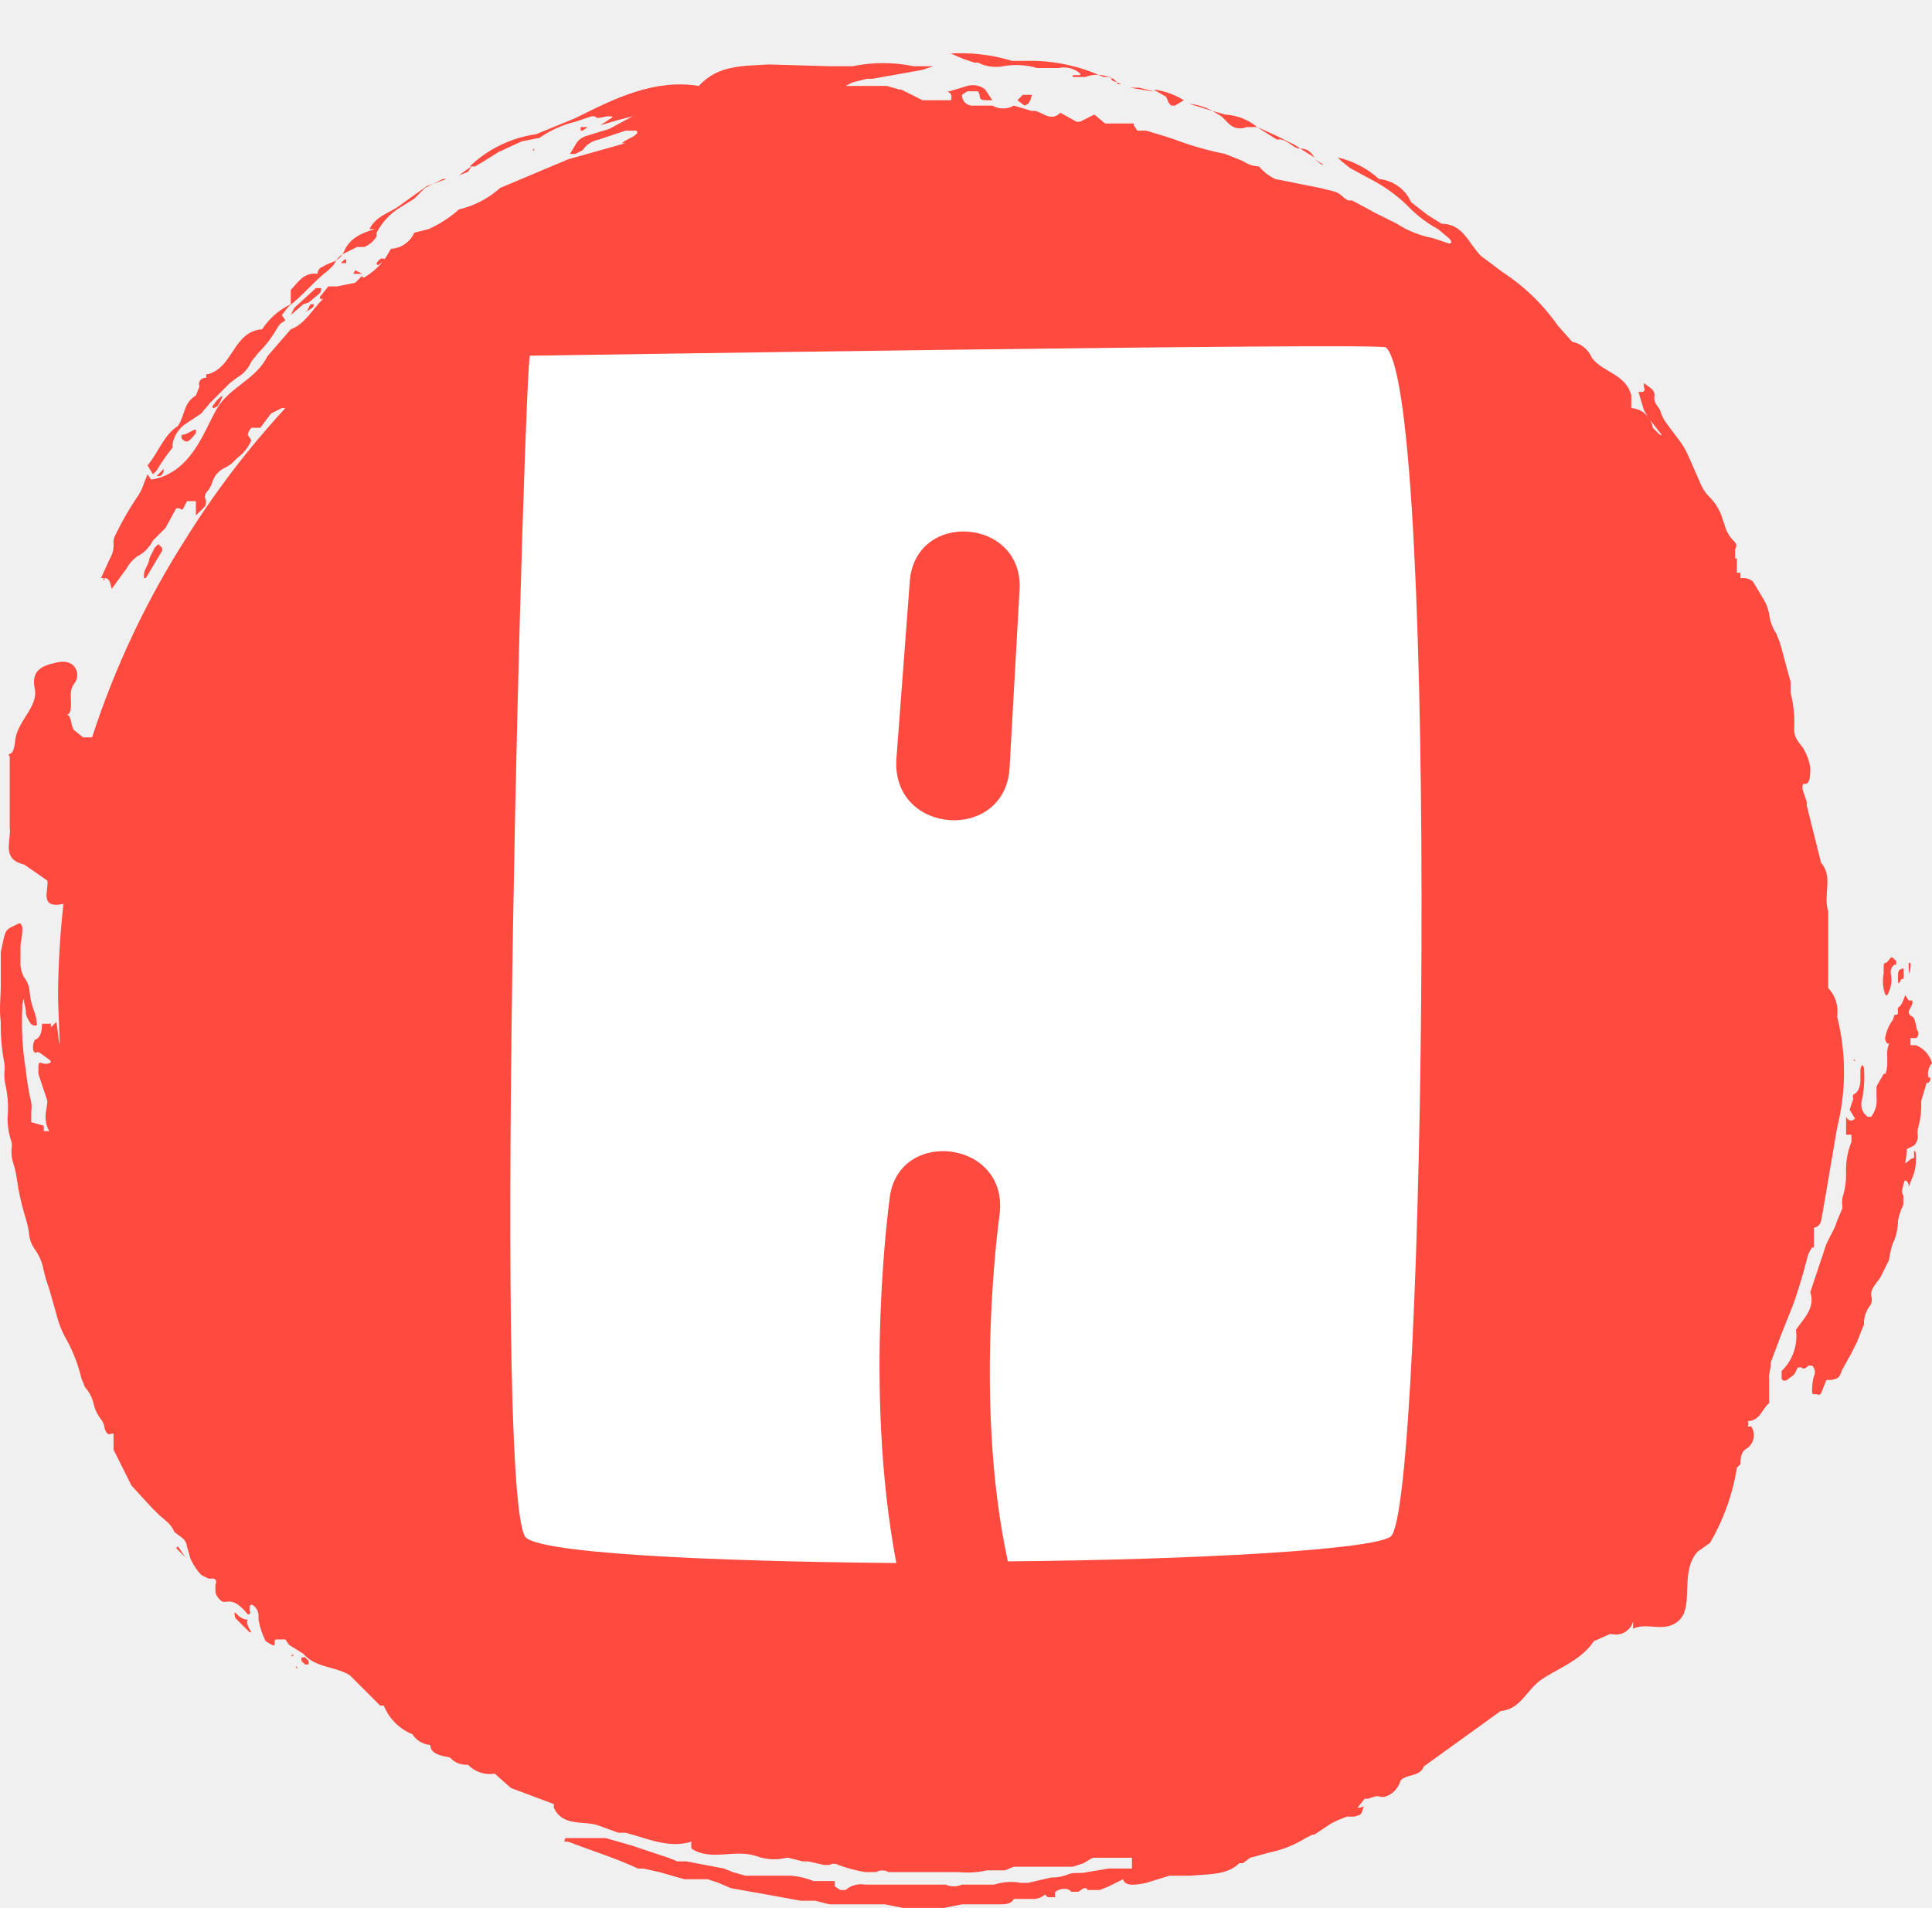
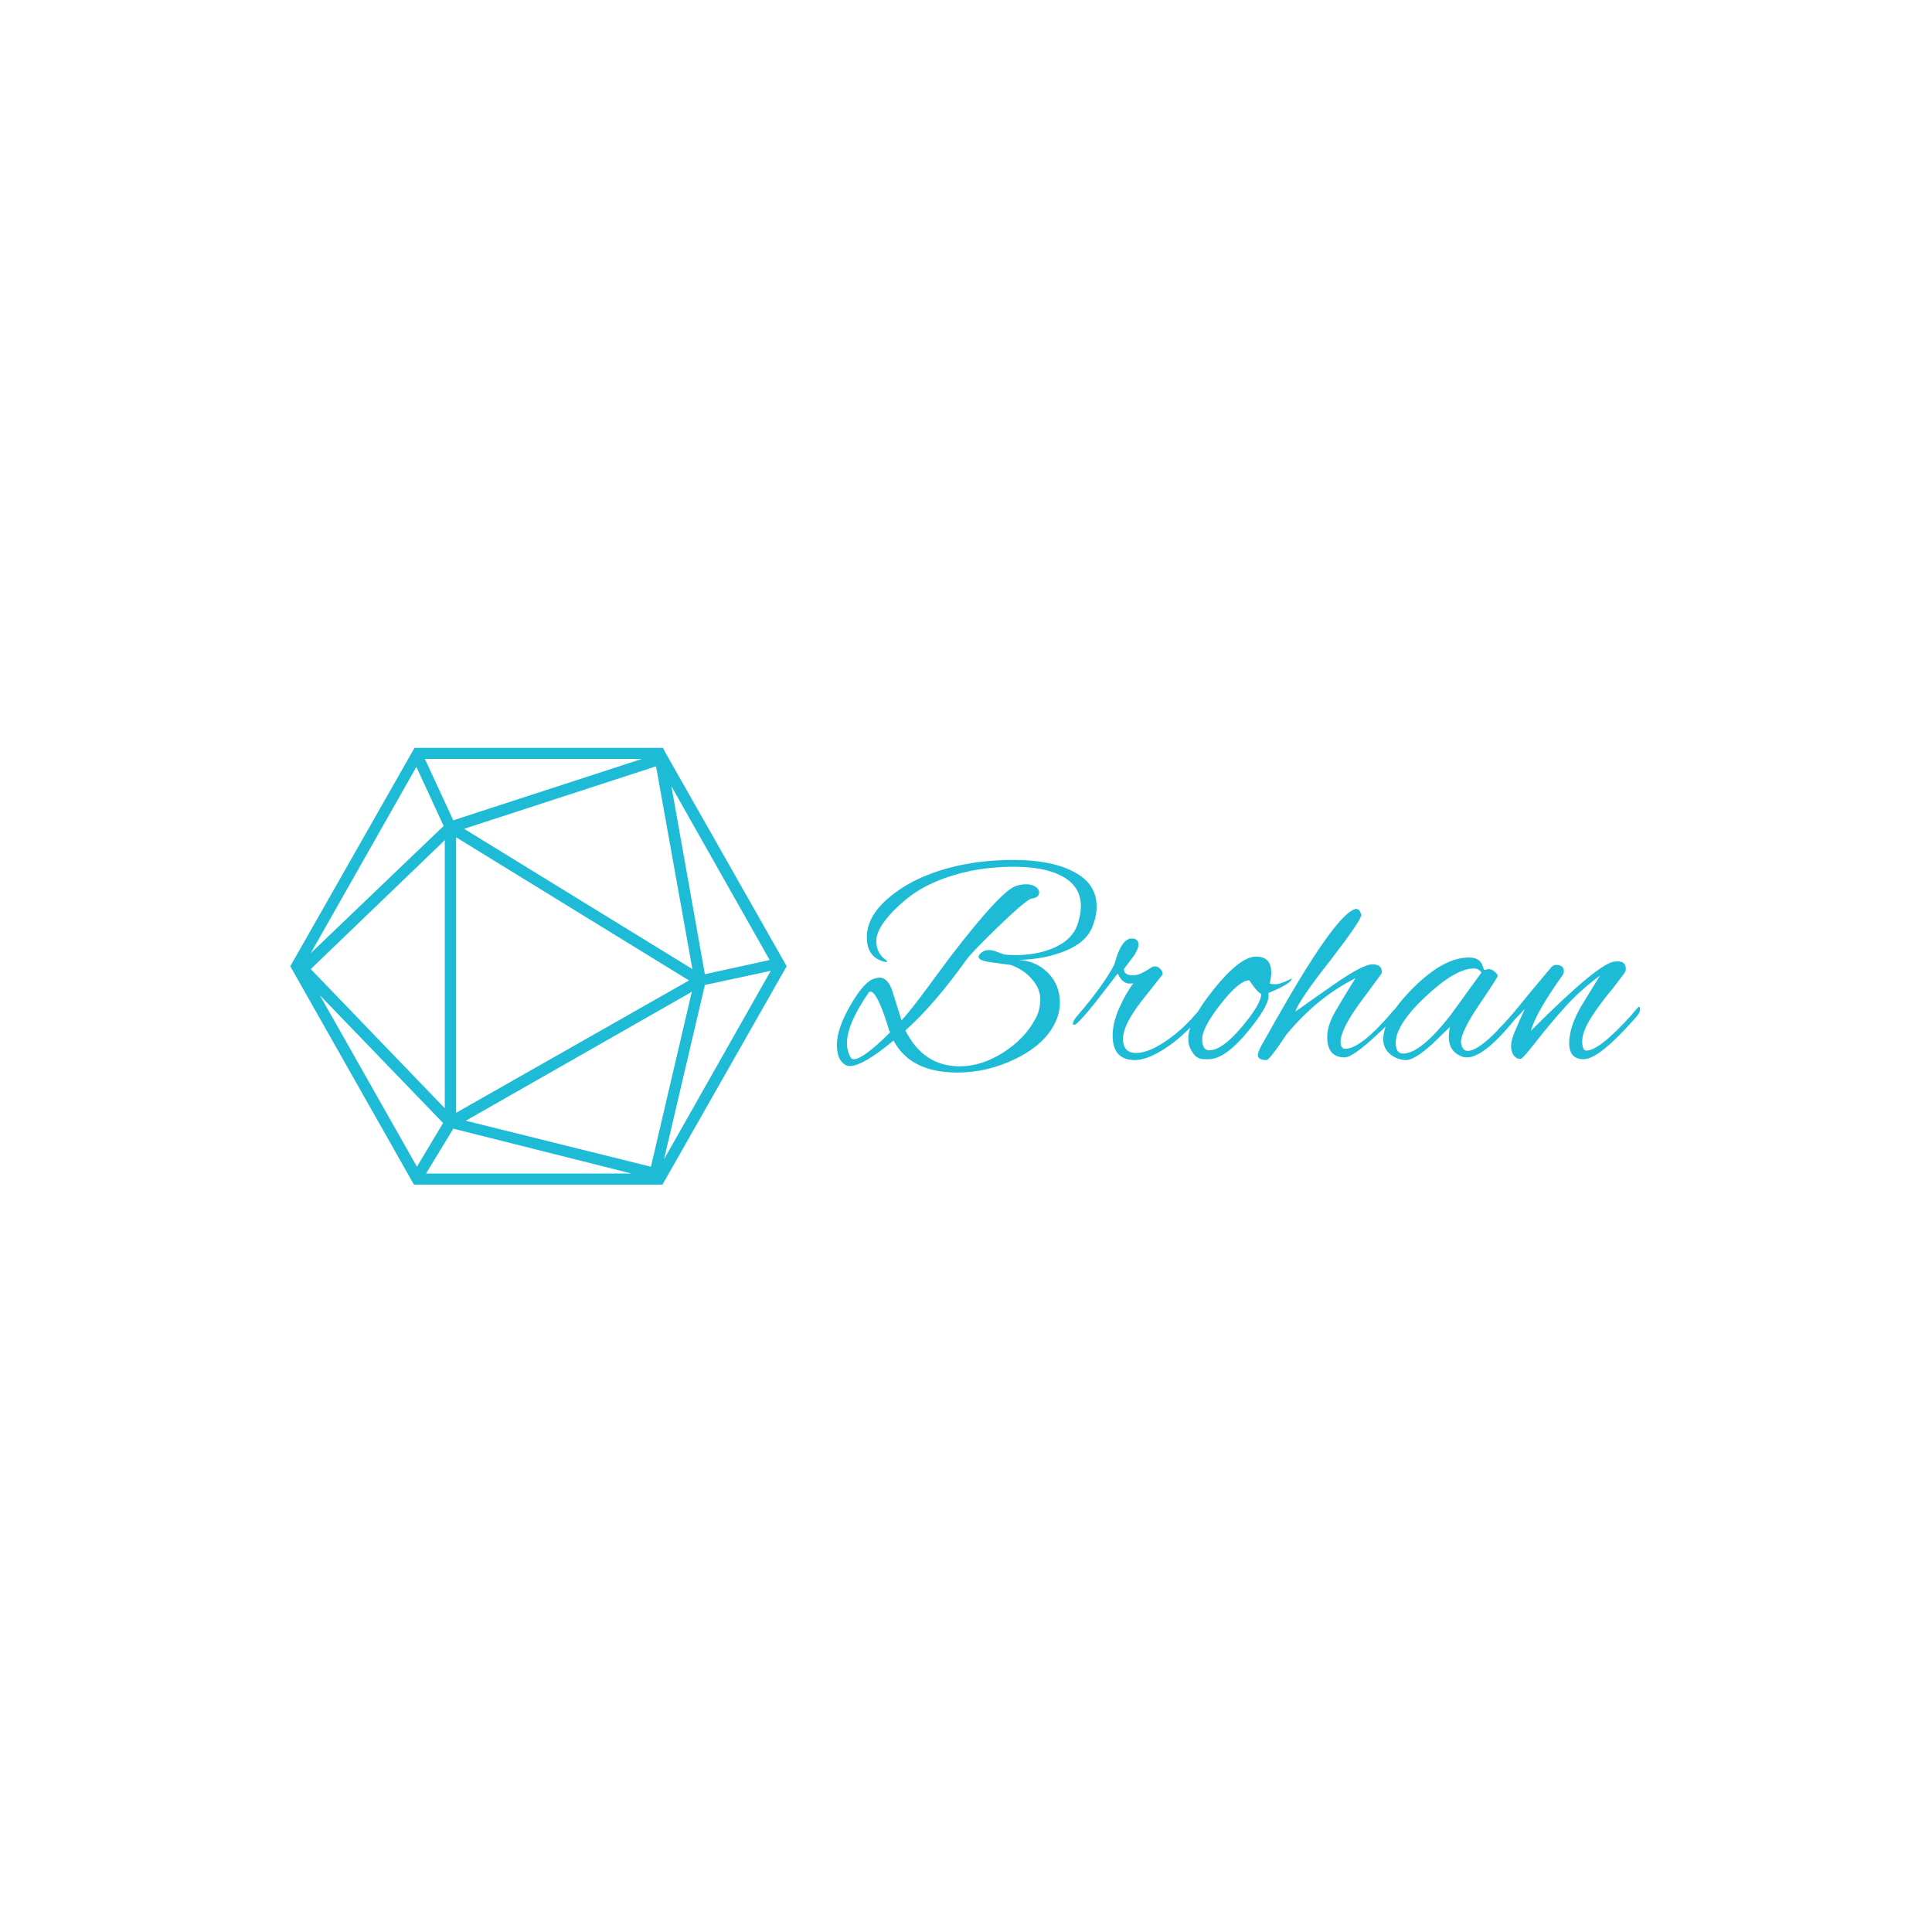
- <svg xmlns="http://www.w3.org/2000/svg" width="308.761" height="304.916" viewBox="0 0 106.008 104.687" class="css-1j8o68f" version="1.1" id="svg23">
-   <defs id="SvgjsDefs2684" />
-   <g id="SvgjsG2685" featurekey="rootContainer" transform="matrix(0.9820593,0,0,0.9820593,-0.05456052,0)" fill="#ff4a3f">
-     <g id="g17">
-       <path d="M19.8 15.3h.5l-.4-.2zm.5.1zm.8-.7c0 .1 0 .1.1.1l.4-.3c-.2-.1-.3-.1-.5.2zm.4-.2zm-4.1 2.3zm-.2.6l.3-.2c.1-.1.1-.2.1-.2h-.2l-.2.4c-.1-.1-.1 0 0 0zm2.2-2.9h-.1l-.2.2h.3zm-2.1 2.4l.6-.5c.1-.1.1-.2.1-.3h-.3l-1.2 1.1-.2.4.7-.6zm-1.1.8z" id="path3" />
-       <path d="M9.7 25v-.2a1.7 1.7 0 0 1 .7-1.1l.9-.6.5-.6.7-.7.4-.4.4-.3a1.9 1.9 0 0 0 .8-.9l.4-.5a5.9 5.9 0 0 0 1-1.3l.2-.3.3-.2-.2-.3.4-.5c.8-.6 1.4-1.4 2.2-2l.3-.3a1.4 1.4 0 0 1 .5-.6l.8-.4h.4a1.4 1.4 0 0 0 .7-.6V13a3.5 3.5 0 0 1 1.3-1.4l.8-.5.2-.2.4-.4 1-.5h.2l-1.1.4-1.4 1c-.6.5-1.4.6-1.8 1.4h.3c-.7.2-1.4.5-1.7 1.2s-.8.6-1.2.9a.4.4 0 0 0-.3.4c-.8-.1-1.1.5-1.5.9v.8a3.9 3.9 0 0 0-1.6 1.4c-1.6.1-1.6 2.1-3 2.5h-.1a.2.2 0 0 0 0 .2c-.3 0-.5.2-.4.5l-.2.5c-.7.4-.6 1.1-1 1.7-.8.5-1.1 1.5-1.7 2.2l.3.5.2-.2a11.6 11.6 0 0 1 .9-1.3zM53.9 3.3l.6.2h.2a2.2 2.2 0 0 0 1.4.2 4.1 4.1 0 0 1 1.9.1h1.2a1.4 1.4 0 0 1 1.2.3.1.1 0 0 1 0 .1H60a.1.1 0 0 0 0 .1h.7a1.8 1.8 0 0 1 1.3 0c.2 0 .1.1.2.2l.5.2h-.2c-.2-.4-.5-.4-.8-.4a9.7 9.7 0 0 0-4.3-.9h-.8A9.8 9.8 0 0 0 53 3h.2zm7.3 3.1zM50.3 4.7zm10.9 1.7h.2-.2zM19 14.7zm32.1-10zm17.6 2.2a.9.9 0 0 0 1 .2h.6a3.1 3.1 0 0 0-1.8-.7l-.7-.2.5.3zm-3.4-1.3c0 .1.1.2.2.3h.2l.5-.3a4.2 4.2 0 0 0-1.7-.6l.7.4zm7.4 2.7l.8.5c-.2-.3-.4-.5-.8-.5z" id="path5" />
-       <path d="M99 76.1l.6-1.6.6-1.5c.2-.5.6-1.8.8-2.6a1.7 1.7 0 0 1 .3-.7h.1v-1.1c.5-.1.4-.6.5-.9l.8-4.7a12.7 12.7 0 0 0 0-6.2 1.9 1.9 0 0 0-.5-1.6v-4.3c-.3-.9.3-1.9-.4-2.7L101 45a.4.4 0 0 0 0-.2l-.2-.6a.5.5 0 0 1 0-.4h.1c.3 0 .3-.5.3-.9a3 3 0 0 0-.4-1.1l-.3-.4a1.1 1.1 0 0 1-.2-.7 6.7 6.7 0 0 0-.2-2v-.6c-.2-.7-.4-1.5-.6-2.2l-.2-.5a2.5 2.5 0 0 1-.4-1.1 2.5 2.5 0 0 0-.3-.8l-.6-1a.8.8 0 0 0-.6-.2h-.1V32h-.2v-.8H97V31a.4.4 0 0 0 0-.1v-.2c.1-.2.1-.3-.1-.5a1.8 1.8 0 0 1-.4-.6l-.2-.6a2.9 2.9 0 0 0-.7-1.2 2.2 2.2 0 0 1-.5-.7l-.7-1.6a4.3 4.3 0 0 0-.6-1l-.6-.8a2.4 2.4 0 0 1-.4-.8l-.2-.3a.6.6 0 0 1-.1-.5.5.5 0 0 0-.2-.4l-.4-.3v.2c.1.2 0 .3-.1.3h-.2l.3 1 .3.5.7.9h-.1l-.2-.2-.2-.2a1.3 1.3 0 0 0-1.2-1.1v-.7c-.3-1.2-1.6-1.3-2.2-2.1a1.5 1.5 0 0 0-1.1-.9l-.8-.9a11.3 11.3 0 0 0-3.1-3l-.8-.6-.4-.3c-.7-.7-1-1.8-2.2-1.8l-.8-.5-.9-.7a2.2 2.2 0 0 0-1.8-1.3 5.1 5.1 0 0 0-2.3-1.2l.2.2.5.4 1.3.7a8.5 8.5 0 0 1 2.1 1.6 6.8 6.8 0 0 0 1.5 1.1l.6.5c.1.1.2.2.1.3H81l-.9-.3a5.6 5.6 0 0 1-2-.8l-1.2-.6-1.3-.7h-.2c-.3-.1-.4-.4-.8-.5l-.8-.2-2.5-.5a2.6 2.6 0 0 1-.9-.7 1.7 1.7 0 0 1-.9-.3l-1-.4a18.1 18.1 0 0 1-2.8-.8l-.6-.2-1-.3h-.5l-.2-.3v-.1h-1.6l-.6-.5-.4.2-.4.2h-.2l-.9-.5c-.6.6-1.1-.2-1.6-.1l-1-.3a1.2 1.2 0 0 1-1.2 0h-1.2a.6.6 0 0 1-.5-.6l.3-.2h.6a.7.7 0 0 1 .1.3c0 .2.2.2.5.2h.2l-.4-.6a1.1 1.1 0 0 0-1-.2l-1 .3H53c.3.2.2.3.2.5h-1.6l-.4-.2-.8-.4h-.1l-.7-.2h-2.3l.4-.2.8-.2h.3l1.7-.3 1.1-.2.6-.2h-1.1a8.4 8.4 0 0 0-3.4 0h-1.3L43 3.6c-1.4.1-2.8 0-3.9 1.2-2.5-.4-4.7.7-6.9 1.8l-2.2.9a6.7 6.7 0 0 0-3.7 1.8h.3l.5-.3.8-.5 1.3-.6 1-.2a6 6 0 0 1 2-.9l.9-.3h.2c.1.2.5 0 .7 0h.2c.1 0 .1.1 0 .1l-.6.4 1-.3.8-.2-1.3.7-1.3.4a1 1 0 0 0-.6.5l-.3.5h.3l.4-.2a1.4 1.4 0 0 1 .9-.6l1.5-.5h.5a.1.1 0 0 1 .1.2c-.2.2-.6.3-.8.5h.2l-3.2.9-3.8 1.6a5.2 5.2 0 0 1-2.3 1.2 6.6 6.6 0 0 1-1.7 1.1l-.8.2a1.5 1.5 0 0 1-1.3.9l-.3.5a3.7 3.7 0 0 1-1.2 1.1h-.1v-.1l-.2.2-.2.2-1 .2h-.5l-.4.5c-.1.1-.1.2 0 .2h.1c-.6.6-1 1.4-1.8 1.7L15 19.9c-.6 1.2-1.8 1.6-2.6 2.6s-1.4 3.9-3.9 4.3l-.2-.3-.2.5a2.7 2.7 0 0 1-.4.8 16.9 16.9 0 0 0-1.2 2.1.8.8 0 0 0-.1.5 1.4 1.4 0 0 1-.2.8l-.5 1.1h.2c.3 0 .3.3.4.6l.8-1.1a2.2 2.2 0 0 1 .6-.7 2 2 0 0 0 .9-.9l.3-.3.4-.4.6-1.1h.2c.1.1.1.1.2 0l.2-.4h.5v.8l.5-.5a.5.5 0 0 0 0-.5.4.4 0 0 1 .1-.3 1.5 1.5 0 0 0 .3-.5 1.3 1.3 0 0 1 .8-.9l.3-.2.3-.3a2.4 2.4 0 0 0 .8-1l-.2-.3c0-.1.1-.3.2-.4h.5l.6-.8.6-.3h.2a48.8 48.8 0 0 0-5.5 7.2h-.1.1a48.4 48.4 0 0 0-5.3 11.2h-.5l-.5-.4c-.2-.2-.1-.7-.4-.9h.1c.3-.5-.1-1.2.3-1.7s.1-1.4-.9-1.2-1.5.5-1.3 1.5-1 1.8-1.1 2.9-.5.5-.3.9v3.9c.1.8-.5 1.8.8 2.1l1.3.9c.1.5-.5 1.6.9 1.3a49.2 49.2 0 0 0-.3 5c0 1.1.1 2.2.1 3.3v-.4c-.1-.4-.1-.8-.2-1.3l-.3.3v-.2h-.5c0 .5-.1.8-.4.9a.9.9 0 0 0-.1.5c0 .1.1.3.2.2s.4.2.7.4-.2.3-.4.2-.2.1-.2.3v.3l.5 1.5c0 .3-.1.6-.1.9a1.7 1.7 0 0 0 .2.8h-.3v-.3l-.7-.2v-.6a1.5 1.5 0 0 0 0-.5 14.6 14.6 0 0 1-.3-1.8 16.6 16.6 0 0 1-.2-3.5.9.9 0 0 1 .1-.5v.2a2.9 2.9 0 0 1 .1.5.8.8 0 0 0 .1.4c.1.2.2.4.4.4s.1-.1.1-.2a2.1 2.1 0 0 0-.1-.5 4.2 4.2 0 0 1-.3-1.3 1.5 1.5 0 0 0-.3-.7 1.6 1.6 0 0 1-.2-.9v-.8c0-.3.1-.6.1-.9a.5.5 0 0 0-.1-.4h-.1c-.8.4-.7.2-1 1.6V55c0 .7-.1 1.4 0 2.1a10.8 10.8 0 0 0 .2 2.3 1.8 1.8 0 0 1 0 .5 3.1 3.1 0 0 0 .1.9 5.9 5.9 0 0 1 .1 1.3 3.9 3.9 0 0 0 .2 1.7 1.2 1.2 0 0 1 0 .4 2.1 2.1 0 0 0 .1.8 4.9 4.9 0 0 1 .2.9 14 14 0 0 0 .5 2.2 5 5 0 0 1 .2 1 1.7 1.7 0 0 0 .3.7 2.9 2.9 0 0 1 .5 1.2 8.5 8.5 0 0 0 .3 1l.4 1.4a5.4 5.4 0 0 0 .6 1.5 8.5 8.5 0 0 1 .8 2.1l.2.5a2.1 2.1 0 0 1 .5 1 2.1 2.1 0 0 0 .4.8 1 1 0 0 1 .2.5c.1.3.2.4.4.3h.1v.9l.5 1 .5 1 1.1 1.2.4.4c.3.3.7.5.9 1l.4.3a.7.7 0 0 1 .3.5l.2.7a3.3 3.3 0 0 0 .6.9l.4.2h.3a.2.2 0 0 1 .1.3 2.5 2.5 0 0 0 0 .5.9.9 0 0 0 .4.5h.2c.4-.1.8.2 1.2.7h.1c0-.1.1-.1 0-.2v-.2c0-.1.1-.2.2-.1a.7.7 0 0 1 .3.6v.2a4.3 4.3 0 0 0 .4 1.2c.5.3.5.3.5.1s0-.2.2-.2h.4l.2.3.8.5c.7.8 1.8.7 2.6 1.2l1.7 1.7h.2a2.9 2.9 0 0 0 1.6 1.6 1.3 1.3 0 0 0 1 .6c0 .5.6.6 1.1.7a1.2 1.2 0 0 0 .8.4h.2a1.7 1.7 0 0 0 1.5.5l.9.8 2.4.9v.2c.5 1.1 1.7.7 2.5 1l1.1.4h.4c1.2.3 2.4.9 3.7.5a.7.7 0 0 0 0 .4c1.1.7 2.4 0 3.6.4a2.9 2.9 0 0 0 1.7.1h.1l.8.2h.3l.9.2h.3a.5.5 0 0 1 .5 0 7.9 7.9 0 0 0 1.5.4h.6a.7.7 0 0 1 .7 0h3.9a5 5 0 0 0 1.6-.1h1l.5-.2H60l.6-.2.5-.3h2.2v.6H62l-1.2.2c-.4.1-.7 0-1 .1a2.4 2.4 0 0 1-1 .2l-1.3.3h-.4a3.1 3.1 0 0 0-1.5.1h-1.8a1.1 1.1 0 0 1-.9 0h-4.5a1.3 1.3 0 0 0-1.1.3H47l-.3-.2v-.3h-1.2a4.1 4.1 0 0 0-1.3-.3h-2.5l-.7-.2-.5-.2-2.1-.4h-.5l-.5-.2-2.1-.7-1.4-.4h-2.2c-.1 0-.1.1-.1.2h.2c1.3.5 2.6.9 3.9 1.5h.3l.9.2 1.4.4h1.3l.6.2.7.3 1.7.3 1.1.2 1.1.2h.8l.8.2h3.1l1 .2h2.3l1-.2H56c.4 0 .6-.1.7-.3h1a1 1 0 0 0 .8-.3c-.1.1 0 .1.1.2h.4v-.2c0-.1 0-.1.2-.2s.6-.1.7.1h.4l.3-.2c.2 0 .2 0 .2.1h.7l.5-.2.8-.4c.1.3.4.4 1.3.2l1.3-.4h1.2c.9-.1 2 0 2.7-.7h.2l.4-.3 1.1-.3a6.1 6.1 0 0 0 2-.8l.4-.2h.1l.9-.6.4-.2.5-.2h.4c.4-.1.4-.1.5-.4s0-.1-.2-.1h-.1l.4-.5h.2c.3-.1.5-.2.7-.1h.2a1.3 1.3 0 0 0 .9-.9c.3-.4 1.1-.2 1.3-.8l4.3-3.1c1.1-.1 1.4-1.1 2.2-1.7s2.3-1.1 3-2.2l.9-.4h.1a1 1 0 0 0 1.2-.7v.4c.8-.4 1.8.3 2.6-.5s0-2.7 1-3.8l.7-.5a12.1 12.1 0 0 0 1.5-4.2l.2-.2c0-.3 0-.7.4-.9a.9.9 0 0 0 .2-1.2h-.2a.3.3 0 0 0 0-.3c.7 0 .8-.7 1.2-1V77a.5.5 0 0 1 0-.2 3.8 3.8 0 0 0 .1-.7zM5.9 32.2z" id="path7" />
-       <path d="M26.4 9.3l-.3.2-.4.3.5-.2zm6.1-2h.1l.3-.2h-.4zm-2.6 1l-.1.1h.1v-.1zm-1.5 1.4zm1.3-.2zm-6.3 3.1zM9.2 26.2l-.4.4H9a.4.4 0 0 0 .2-.4zm3-3.5a2.1 2.1 0 0 0 .3-.6 1.5 1.5 0 0 0-.5.5c-.1.1-.1.2 0 .2zM11 24.2V24c-.2 0-.5.3-.8.3v.2c.3.3.4.2.8-.3zm3 66.2zM73.9 9.2h.1l-.5-.3zm-2.5-1.4c.5-.1.8.4 1.2.5h.1l-.3-.2-1-.5-1.1-.5.3.2zM52.8 3.1zm11.7 2h-.1l-1.2-.2h.5zm2 .7l1.3.4a3.3 3.3 0 0 0-1.3-.4zm-9 0a1 1 0 0 0 .2-.5h-.5l-.3.3.4.3zm9 1.6zM49.9 4.2zm2.9.7zM48.5 4zm13.8 2.1a.5.5 0 0 0 0 .1zm44.8 52.3h-.3V58h.3c.1 0 .2-.3.1-.4s-.1-.7-.3-.8a.3.3 0 0 1-.2-.3l.2-.4a.4.4 0 0 0 0-.2h-.2l-.2-.3c-.1.3-.2.6-.4.7a.5.5 0 0 0 0 .2c0 .1 0 .2-.1.2h-.1a1.1 1.1 0 0 1-.1.3 2.3 2.3 0 0 0-.4.9.4.4 0 0 0 .1.4h.1a1.7 1.7 0 0 0-.1.8v.4a1.8 1.8 0 0 1-.1.5h-.1l-.4.7v.6a1.5 1.5 0 0 1-.3 1.1h-.2l-.2-.2a.9.9 0 0 1-.1-.8 6.5 6.5 0 0 0 .1-1.7c0-.1-.1-.2-.1-.2a.5.5 0 0 0-.1.3v.6c0 .2-.1.6-.3.7s-.1.2-.1.3l-.2.6.3.5c-.2.2-.4.1-.5-.1v1h.3v.4a4.2 4.2 0 0 0-.3 1.4 3.3 3.3 0 0 0 0 .4 4 4 0 0 1-.2 1.3 2 2 0 0 0 0 .6l-.3.7a3.2 3.2 0 0 1-.3.7l-.3.6-.9 2.7c.3.9-.4 1.5-.8 2.1a2.7 2.7 0 0 1-.8 2.3v.4c0 .1.1.2.3.1l.4-.3.2-.4h.2c.1.1.2.1.4-.1h.2a.5.5 0 0 1 .1.6 2.9 2.9 0 0 0-.1.8c0 .1 0 .2.1.2h.2c.1.1.2 0 .3-.3l.2-.5h.3c.4-.1.4-.1.6-.6l.5-.9.3-.6.4-1a1.6 1.6 0 0 1 .3-1 .6.6 0 0 0 .1-.6c0-.2 0-.3.2-.6l.3-.4.5-1a4.7 4.7 0 0 1 .2-.9 3 3 0 0 0 .3-1.3 3.8 3.8 0 0 1 .3-.9v-.5c-.1-.2-.1-.2 0-.6s.1-.2.2-.2a.4.4 0 0 1 .1.3l.2-.5a2.3 2.3 0 0 0 .2-.9v-.3c0-.1 0-.3-.1-.3v.4c-.2 0-.3.2-.5.3a6.4 6.4 0 0 0 .1-.8l.4-.2a.7.7 0 0 0 .2-.6 1.4 1.4 0 0 1 0-.3 4.8 4.8 0 0 0 .2-1.4v-.2l.3-1h.1a.3.3 0 0 0 .1-.3h-.1a.9.9 0 0 1 .2-.8 1.5 1.5 0 0 0-.9-1zm-1.2 7.8zm-.2-9.9zm0 0zM9.1 30.8a.3.3 0 0 0 0-.2l-.2-.2-.2.2-.3.6c0 .3-.3.6-.3.9v.2h.1zm96.3 24.8h.1a1.7 1.7 0 0 0 .2-1.2.5.5 0 0 1 .2-.5h.1v-.2l-.2-.2h-.1c-.1.1-.2.3-.3.3s-.1.1-.1.3v.3a2.2 2.2 0 0 0 .1 1.2zM13.2 90.1c-.1 0 0 .2 0 .3l.8.8h.1c-.2-.3-.3-.6-.2-.7a.9.9 0 0 1-.5-.2zm.8.3zm92.3-35.7h.1a2 2 0 0 0 0-.6c-.3.1-.3.1-.3.6s.1.1.2 0z" id="path9" />
-       <path d="M106.7 62a.6.6 0 0 0 .1-.5c0-.1-.1-.2-.1-.1h-.2v.2c0 .4.1.5.2.4zm.1-8.2h-.1v.6a1 1 0 0 0 .1-.6zM17.1 92.6h-.2v.2l.2.2h.2v-.2zm86.6-33.3c0-.1 0-.1-.1-.1zM9.9 86.5l.5.5-.4-.6z" id="path11" />
-       <circle cx="10.5" cy="87.1" transform="rotate(-24.8 10.4 87.159)" id="circle13" />
-       <path d="M9.7 30.1h-.1v.2-.2h.1zm83.2-6.6l-.2-.3h-.1zm-14.7 77.1zM5.9 32.2zm-.1.2a.3.3 0 0 0 .1-.2v.2zm1.9-4.9zM61.5 2.4zm42.8 58.2v.1-.1zM16.4 92.5h-.1c.1.1.2 0 .1-.1zm.2.7h.1l-.1-.1v.1zm73.9-71.3zm15.2 34.4zM14.6 91.7zm92.1-37zm-.8 11.4zM34.6 0z" id="path15" />
-     </g>
-   </g>
-   <g id="SvgjsG2686" featurekey="nameFeature-0" transform="matrix(2.284354,0,0,2.284354,27.98006,-5.60952)" fill="#ffffff">
-     <path d="M9.6 16.48 l-0.32 4.24 c-0.08 1.8 2.6 1.96 2.72 0.2 l0.24 -4.28 c0.12 -1.76 -2.56 -1.96 -2.64 -0.16 z M0.48 11 l0 0 c0.04 0 20.48 -0.32 20.56 -0.2 c1.28 1.12 0.96 27.8 0.12 28.56 c-0.4 0.32 -4.64 0.56 -9.2 0.6 c-0.84 -3.84 -0.2 -8.32 -0.2 -8.32 c0.24 -1.8 -2.44 -2.12 -2.64 -0.4 c0 0.04 -0.64 4.52 0.16 8.76 c-4.56 -0.04 -8.68 -0.24 -8.92 -0.64 c-0.8 -1.44 0 -28.28 0.12 -28.36 z" id="path20" />
+ <svg xmlns="http://www.w3.org/2000/svg" version="1.1" width="1000" height="1000" viewBox="0 0 1000 1000">
+   <rect width="1000" height="1000" fill="#ffffff" />
+   <g transform="matrix(0.7,0,0,0.7,149.5758,387.0782)">
+     <svg viewBox="0 0 396 128" data-background-color="#ffffff" preserveAspectRatio="xMidYMid meet" height="323" width="1000">
+       <g id="tight-bounds" transform="matrix(1,0,0,1,0.24,-0.07256249)">
+         <svg viewBox="0 0 395.52 128.145" height="128.145" width="395.52">
+           <g>
+             <svg viewBox="0 0 664.665 215.346" height="128.145" width="395.52">
+               <g transform="matrix(1,0,0,1,269.1446,55.33106)">
+                 <svg viewBox="0 0 395.52 104.684" height="104.684" width="395.52">
+                   <g id="textblocktransform">
+                     <svg viewBox="0 0 395.52 104.684" height="104.684" width="395.52" id="textblock">
+                       <g>
+                         <svg viewBox="0 0 395.52 104.684" height="104.684" width="395.52">
+                           <g transform="matrix(1,0,0,1,0,0)">
+                             <svg width="395.52" viewBox="0.9 -33.5 135.44 35.85" height="104.684" data-palette-color="#1ebbd7">
+                               <path d="M38.5-9.45L38.5-9.45Q38.5-7.65 37.7-6.05L37.7-6.05Q36-2.45 31.2-0.05 26.4 2.35 21.2 2.35L21.2 2.35Q13.3 2.35 10.45-3.05L10.45-3.05Q5.3 1.25 3.1 1.25L3.1 1.25Q2.7 1.25 2.4 1.1L2.4 1.1Q0.9 0.3 0.9-2.35 0.9-5 3.1-8.85 5.3-12.7 6.95-13.4L6.95-13.4Q7.7-13.65 8.1-13.65L8.1-13.65Q9.55-13.65 10.3-11.25L10.3-11.25 11.8-6.45Q13.25-8 15.75-11.4L15.75-11.4 20.2-17.4Q28.4-28.05 30.95-29.05L30.95-29.05Q31.85-29.4 32.8-29.4 33.75-29.4 34.38-29 35-28.6 35-28L35-28Q35-27.1 33.55-26.95L33.55-26.95Q32.05-26.1 27.83-21.98 23.6-17.85 22.8-16.75L22.8-16.75Q17.2-8.95 12.45-4.75L12.45-4.75Q15.5 1.3 21.6 1.3L21.6 1.3Q25.3 1.3 28.95-1.03 32.6-3.35 34.4-6.75L34.4-6.75Q35.2-8.2 35.2-10 35.2-11.8 33.77-13.43 32.35-15.05 30.2-15.8L30.2-15.8Q29.2-15.95 27-16.23 24.8-16.5 24.8-17.15L24.8-17.15Q24.8-17.4 25-17.6L25-17.6Q25.6-18.3 26.55-18.3L26.55-18.3Q27.1-18.3 27.63-18.1 28.15-17.9 28.45-17.8 28.75-17.7 29.15-17.55L29.15-17.55Q30.25-17.45 31.05-17.45L31.05-17.45Q34.35-17.45 37.05-18.5L37.05-18.5Q40.5-19.85 41.45-22.55L41.45-22.55Q42.05-24.3 42.05-25.7L42.05-25.7Q42.05-29.15 38.7-30.85L38.7-30.85Q35.8-32.35 30.75-32.35L30.75-32.35Q22.8-32.35 16.5-29.35L16.5-29.35Q13.3-27.85 10.43-24.9 7.55-21.95 7.55-19.85L7.55-19.85Q7.55-18.4 8.3-17.45L8.3-17.45Q8.6-17.05 9.35-16.45L9.35-16.45Q9.6-16.3 9.05-16.3L9.05-16.3Q5.95-17 5.95-20.45 5.95-23.9 9.45-26.95L9.45-26.95Q12.05-29.2 15.3-30.6L15.3-30.6Q22.05-33.5 30.65-33.5L30.65-33.5Q36.8-33.5 40.45-31.7L40.45-31.7Q44.7-29.7 44.7-25.65L44.7-25.65Q44.7-24.05 44.05-22.4L44.05-22.4Q43-19.4 38.6-17.85L38.6-17.85Q35.3-16.7 31.5-16.65L31.5-16.65Q34.45-16.5 36.48-14.48 38.5-12.45 38.5-9.45ZM6.55-11.3L6.55-11.3Q6.5-11.3 6.3-11.2L6.3-11.2Q2.6-5.85 2.6-2.6L2.6-2.6Q2.6-1.25 3.25-0.15L3.25-0.15Q3.4 0.1 3.75 0.1L3.75 0.1Q5.35 0.1 9.9-4.45L9.9-4.45 9.75-4.65Q7.75-11.3 6.55-11.3ZM51.15 0.25L51.15 0.25Q47.4 0.25 47.4-3.9L47.4-3.9Q47.4-6 48.5-8.5 49.6-11 50.9-12.7L50.9-12.7Q50.65-12.65 50.25-12.65L50.25-12.65Q49.05-12.65 48.25-14.35L48.25-14.35 44.55-9.55Q41.45-5.7 40.95-5.7L40.95-5.7Q40.7-5.7 40.7-5.9L40.7-5.9Q40.7-6.4 41.55-7.35L41.55-7.35Q45.9-12.4 47.7-15.9L47.7-15.9Q48.85-20.25 50.6-20.25L50.6-20.25Q51.75-20.25 51.75-19.25 51.75-18.25 50.5-16.7L50.5-16.7 49.3-15.1Q49.3-14.05 50.85-14.05L50.85-14.05Q51.75-14.05 52.85-14.7L52.85-14.7 54.15-15.5Q54.25-15.55 54.65-15.55 55.05-15.55 55.5-15.05 55.95-14.55 55.8-14.15L55.8-14.15 52.35-9.8Q49.15-5.7 49.15-3.33 49.15-0.95 51.35-0.95L51.35-0.95Q53.65-0.95 57-3.4L57-3.4Q59-4.85 60.65-6.65L60.65-6.65Q62.2-8.45 62.35-8.45L62.35-8.45Q62.7-8.45 62.7-8.08 62.7-7.7 62.25-7.2L62.25-7.2 60.65-5.4Q59.3-4 57.65-2.7L57.65-2.7Q53.7 0.25 51.15 0.25ZM73.7-10.6L73.7-10.6Q73.7-8.85 70.35-4.75L70.35-4.75Q66.4 0.1 63.6 0.1L63.6 0.1 62.8 0.1Q61.5 0.1 60.75-1.25L60.75-1.25Q60.15-2.2 60.15-3.35L60.15-3.35Q60.15-6.35 64.52-11.78 68.9-17.2 71.6-17.2L71.6-17.2Q74.15-17.2 74.15-14.5L74.15-14.5Q74.15-13.8 73.9-12.7L73.9-12.7Q73.95-12.55 74.85-12.55 75.75-12.55 77.6-13.5L77.6-13.5Q77.55-12.65 73.65-11.05L73.65-11.05Q73.7-10.85 73.7-10.6ZM70.45-13.2L70.45-13.2Q68.75-13.2 65.62-9.2 62.5-5.2 62.5-3.3 62.5-1.4 63.7-1.4L63.7-1.4Q65.85-1.4 69.15-5.3 72.45-9.2 72.45-10.9L72.45-10.9Q71.65-11.35 70.45-13.2ZM86.54-0.2L86.54-0.2Q83.59-0.2 83.59-3.65L83.59-3.65Q83.59-5.6 84.97-7.98 86.34-10.35 88.34-13.55L88.34-13.55Q81.94-10.35 76.74-4.1L76.74-4.1Q73.84 0.25 73.34 0.25L73.34 0.25Q71.89 0.25 71.89-0.6L71.89-0.6Q71.89-1.05 72.49-2.2L72.49-2.2Q77.34-10.85 79.84-14.85L79.84-14.85Q85.79-24.4 88.24-25.2L88.24-25.2Q88.34-25.25 88.44-25.25L88.44-25.25Q89.09-25.25 89.34-24.2L89.34-24.2Q89.19-23.15 84.14-16.6L84.14-16.6Q78.89-9.95 78.19-7.9L78.19-7.9Q80.04-9.25 84.64-12.45L84.64-12.45Q89.59-15.9 91.19-15.9 92.79-15.9 92.79-14.65L92.79-14.65Q92.79-14.45 92.77-14.38 92.74-14.3 89.29-9.65 85.84-5 85.84-2.8L85.84-2.8Q85.84-1.65 86.69-1.65L86.69-1.65Q89.39-1.75 94.79-8.15L94.79-8.15Q95.24-8.6 95.47-8.6 95.69-8.6 95.69-8.3L95.69-8.3Q95.69-7.3 90.74-2.9L90.74-2.9Q87.64-0.2 86.54-0.2ZM110.09-14.95L110.09-14.95 110.79-15.1Q111.34-15.1 111.84-14.65 112.34-14.2 112.34-13.95 112.34-13.7 109.24-9.13 106.14-4.55 106.14-2.75L106.14-2.75Q106.14-2.6 106.19-2.45L106.19-2.45Q106.44-1.3 107.29-1.3L107.29-1.3Q109.89-1.3 116.79-9.9L116.79-9.9Q116.94-10.1 117.14-10.1 117.34-10.1 117.34-9.73 117.34-9.35 116.89-8.75L116.89-8.75Q110.49-0.2 107.14-0.2L107.14-0.2Q106.69-0.2 106.29-0.35L106.29-0.35Q104.09-1.2 104.09-3.65L104.09-3.65Q104.09-4.5 104.29-5.35L104.29-5.35 101.19-2.35Q98.24 0.25 96.92 0.25 95.59 0.25 94.39-0.6L94.39-0.6Q93.04-1.6 93.04-3.25L93.04-3.25Q93.04-6.9 98.14-11.98 103.24-17.05 107.49-17.05L107.49-17.05Q109.14-17.05 109.69-15.9L109.69-15.9Q109.84-15.5 109.94-15.23 110.04-14.95 110.09-14.95ZM95.14-2.65L95.14-2.65Q95.14-0.85 96.39-0.85L96.39-0.85Q99.29-0.85 104.29-7.2L104.29-7.2 109.59-14.5Q109.19-15.2 108.29-15.2L108.29-15.2Q105.24-15.2 100.19-10.48 95.14-5.75 95.14-2.65ZM122.14-15.8L122.14-15.8Q123.49-15.8 123.49-14.75L123.49-14.75Q123.49-14.45 123.34-14.15L123.34-14.15Q118.84-7.9 117.94-4.7L117.94-4.7Q129.59-16.35 132.09-16.35L132.09-16.35Q132.34-16.4 132.54-16.4L132.54-16.4Q133.94-16.4 133.94-15.15L133.94-15.15Q133.94-14.9 133.84-14.65 133.74-14.4 131.84-11.95L131.84-11.95Q129.64-9.35 128.11-6.95 126.59-4.55 126.59-2.95 126.59-1.35 127.29-1.35L127.29-1.35Q129.49-1.35 134.94-7.4L134.94-7.4Q135.04-7.5 135.29-7.85L135.29-7.85Q136.04-8.75 136.19-8.75 136.34-8.75 136.34-8.25 136.34-7.75 135.64-6.95L135.64-6.95Q129.44 0.1 126.84 0.1L126.84 0.1Q124.39 0.1 124.39-2.6 124.39-5.3 126.39-8.8L126.39-8.8 129.59-14Q126.19-11.5 123.54-8.53 120.89-5.55 118.71-2.75 116.54 0.05 116.19 0.05L116.19 0.05Q115.44 0.05 115.01-0.58 114.59-1.2 114.59-2.13 114.59-3.05 115.24-4.6 115.89-6.15 116.89-8.35L116.89-8.35 113.89-5.2Q112.79-4.1 112.51-4.1 112.24-4.1 112.24-4.42 112.24-4.75 112.64-5.15L112.64-5.15Q114.49-7 115.84-8.7L115.84-8.7Q117.14-10.4 121.19-15.2L121.19-15.2Q121.64-15.8 122.14-15.8Z" opacity="1" transform="matrix(1,0,0,1,0,0)" fill="#1ebbd7" class="wordmark-text-0" data-fill-palette-color="primary" id="text-0" />
+                             </svg>
+                           </g>
+                         </svg>
+                       </g>
+                     </svg>
+                   </g>
+                 </svg>
+               </g>
+               <g>
+                 <svg viewBox="0 0 244.431 215.346" height="215.346" width="244.431">
+                   <g>
+                     <svg version="1.1" x="0" y="0" viewBox="6.3 11.5 87.4 77" style="enable-background:new 0 0 100 100;" xml:space="preserve" height="215.346" width="244.431" class="icon-icon-0" data-fill-palette-color="accent" id="icon-0">
+                       <path d="M72.3 12.3L72.3 12.3 72.3 12.3l-0.4-0.8H28.2L6.3 50l21.8 38.5h43.7L93.7 50 72.3 12.3zM33.3 25.3L9.9 47.7l18.6-32.8L33.3 25.3zM70.7 14.8l6.4 35.7L36.9 25.8 70.7 14.8zM35.5 27.3l41 25.2-41 23.3V27.3zM77 54.5l-7.2 30.8-32.6-8.1L77 54.5zM33.5 75L9.9 50.5l23.6-22.7V75zM33.2 77.6l-4.6 7.7L11.5 55.1 33.2 77.6zM35 78.6l31.4 7.9H30.2L35 78.6zM79.3 53.3l11.6-2.5L72.1 84 79.3 53.3zM90.7 48.9l-11.4 2.5-5.9-33.1L90.7 48.9zM35 24.3l-5-10.8h38.2L35 24.3z" fill="#1ebbd7" data-fill-palette-color="accent" />
+                     </svg>
+                   </g>
+                 </svg>
+               </g>
+             </svg>
+           </g>
+           <defs />
+         </svg>
+         <rect width="395.52" height="128.145" fill="none" stroke="none" visibility="hidden" />
+       </g>
+     </svg>
  </g>
</svg>
